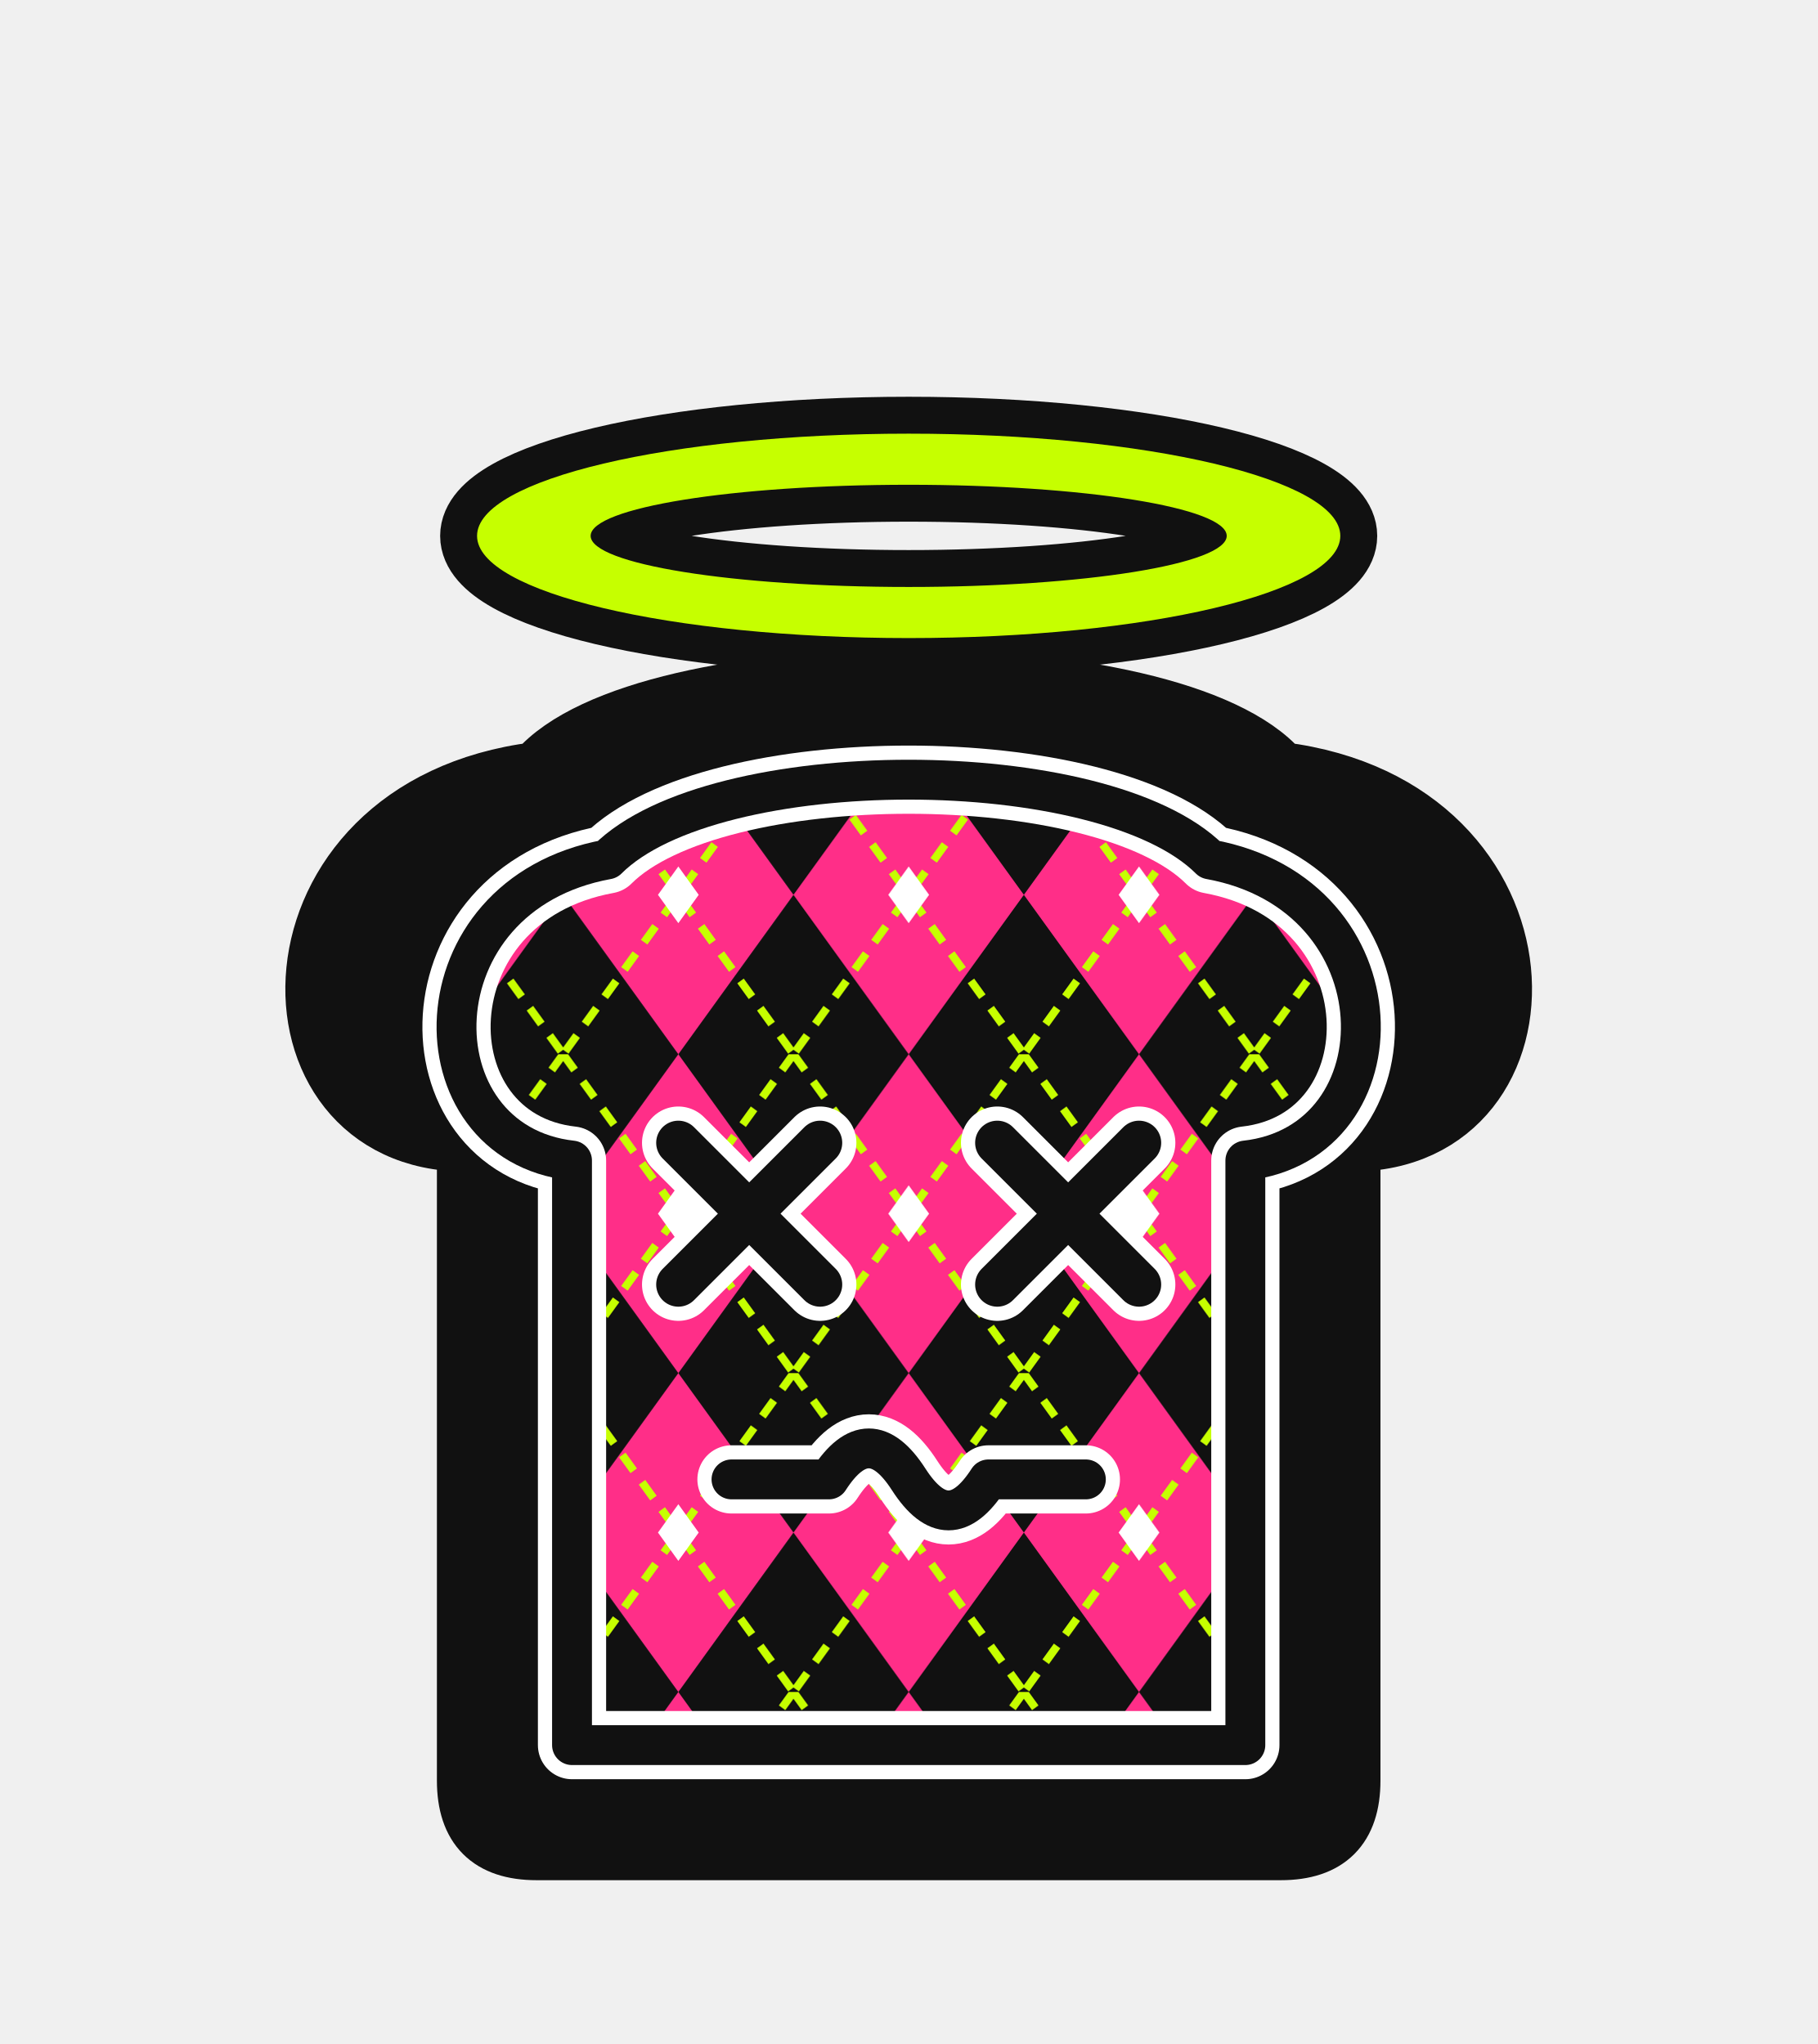
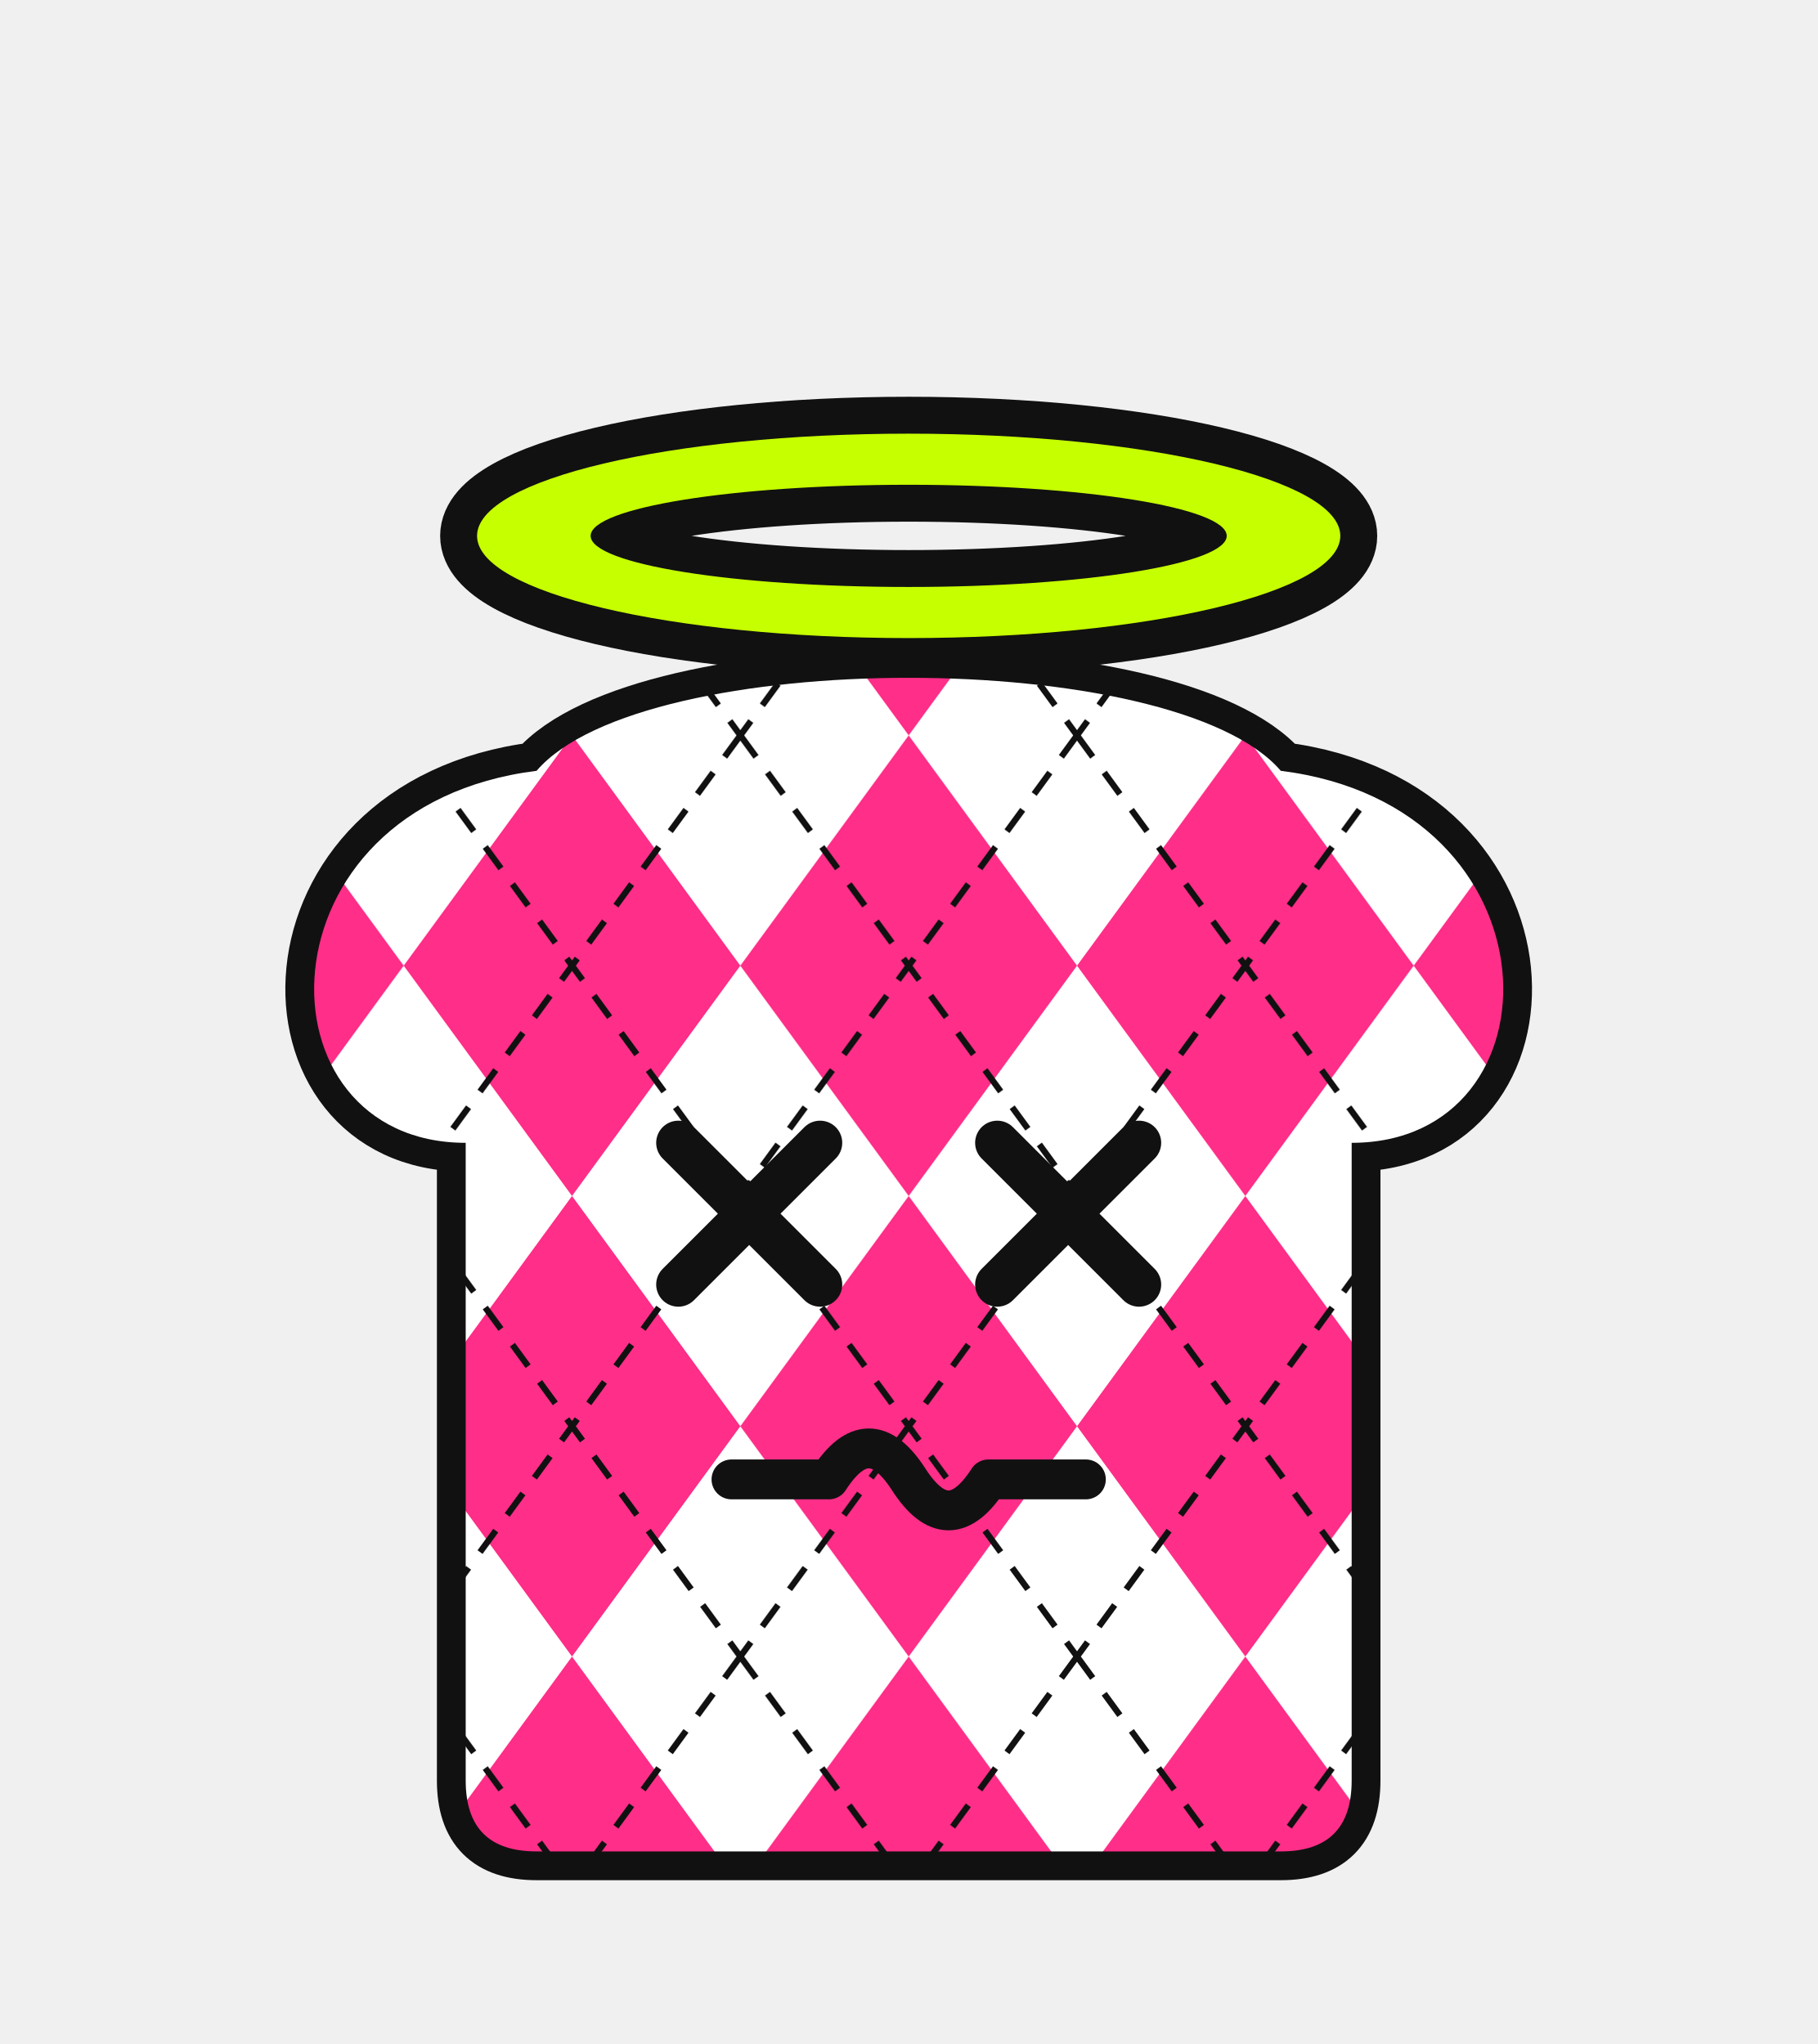
<svg xmlns="http://www.w3.org/2000/svg" viewBox="20 20 160 180" width="1000" height="1125">
  <defs>
-     <pattern id="p-argyle-brand" patternUnits="userSpaceOnUse" x="87" y="60" width="26" height="36">
-       <rect width="26" height="36" fill="#111111" />
-       <path d="M13,0 L26,18 L13,36 L0,18 Z" fill="#ff2e88" />
-       <path d="M0,0 L26,36 M26,0 L0,36" stroke="#c6ff00" stroke-width="0.9" stroke-dasharray="2.2 1.6" fill="none" />
-       <path d="M13,14.8 L15.3,18 L13,21.2 L10.7,18 Z" fill="#ffffff" />
+     <pattern id="p-argyle-brand" patternUnits="userSpaceOnUse" x="81" y="60" width="38" height="52">
+       <rect width="38" height="52" fill="#ffffff" />
+       <path d="M19,0 L38,26 L19,52 L0,26 Z" fill="#ff2e88" />
+       <path d="M0,0 L38,52 M38,0 L0,52" stroke="#111111" stroke-width="0.7" stroke-dasharray="3 2.2" fill="none" />
    </pattern>
  </defs>
  <g fill="#111111" stroke="#111111" stroke-width="6.5" stroke-linejoin="round">
    <g transform="translate(100,130) scale(0.78) translate(-100,-118)">
      <path d="M50,106 C26,106 26,68 58,64 C70,50 130,50 142,64 C174,68 174,106 150,106 L150,178 Q150,186 142,186 L58,186 Q50,186 50,178 Z" />
    </g>
  </g>
  <g fill="#111111" stroke="#111111" stroke-width="6.5" stroke-linejoin="round">
    <g transform="translate(0,1.23)">
      <path fill-rule="evenodd" d="M62,65.96 A38,9 0 1 0 138,65.96 A38,9 0 1 0 62,65.96 Z M72,65.96 A28,4.5 0 1 0 128,65.96 A28,4.5 0 1 0 72,65.96 Z" />
    </g>
  </g>
  <g fill="#c6ff00">
    <g transform="translate(0,1.23)">
      <path fill-rule="evenodd" d="M62,65.96 A38,9 0 1 0 138,65.96 A38,9 0 1 0 62,65.96 Z M72,65.96 A28,4.5 0 1 0 128,65.96 A28,4.5 0 1 0 72,65.96 Z" />
    </g>
  </g>
-   <g fill="#111111">
+   <g fill="url(#p-argyle-brand)">
    <g transform="translate(100,130) scale(0.78) translate(-100,-118)">
      <path d="M50,106 C26,106 26,68 58,64 C70,50 130,50 142,64 C174,68 174,106 150,106 L150,178 Q150,186 142,186 L58,186 Q50,186 50,178 Z" />
    </g>
  </g>
-   <g fill="url(#p-argyle-brand)">
-     <g transform="translate(100,130) scale(0.78) translate(-100,-118)">
-       <path d="M62,108 C44,106 44,78 66,74 C78,62 122,62 134,74 C156,78 156,106 138,108 L138,174 L62,174 Z" />
-     </g>
-   </g>
  <g transform="translate(100,130) scale(0.78) translate(-100,-118)">
-     <path d="M62,108 C44,106 44,78 66,74 C78,62 122,62 134,74 C156,78 156,106 138,108 L138,174 L62,174 Z" fill="none" stroke="#ffffff" stroke-width="7.7" stroke-linejoin="round" />
-     <g transform="translate(4,-12)">
-       <path d="M70,118 L86,134 M86,118 L70,134" stroke="#ffffff" stroke-width="8.2" stroke-linecap="round" />
-     </g>
-     <g transform="translate(-4,-12)">
-       <path d="M114,118 L130,134 M130,118 L114,134" stroke="#ffffff" stroke-width="8.2" stroke-linecap="round" />
-     </g>
-     <g transform="translate(0,-7)">
-       <path d="M80,151 L91,151 Q95.5,144 100,151 Q104.5,158 109,151 L120,151" fill="none" stroke="#ffffff" stroke-width="7.7" stroke-linecap="round" stroke-linejoin="round" />
-     </g>
-   </g>
-   <g transform="translate(100,130) scale(0.78) translate(-100,-118)">
-     <path d="M62,108 C44,106 44,78 66,74 C78,62 122,62 134,74 C156,78 156,106 138,108 L138,174 L62,174 Z" fill="none" stroke="#111111" stroke-width="4.5" stroke-linejoin="round" />
    <g transform="translate(4,-12)">
      <path d="M70,118 L86,134 M86,118 L70,134" stroke="#111111" stroke-width="5" stroke-linecap="round" />
    </g>
    <g transform="translate(-4,-12)">
      <path d="M114,118 L130,134 M130,118 L114,134" stroke="#111111" stroke-width="5" stroke-linecap="round" />
    </g>
    <g transform="translate(0,-7)">
      <path d="M80,151 L91,151 Q95.5,144 100,151 Q104.5,158 109,151 L120,151" fill="none" stroke="#111111" stroke-width="4.5" stroke-linecap="round" stroke-linejoin="round" />
    </g>
  </g>
</svg>
